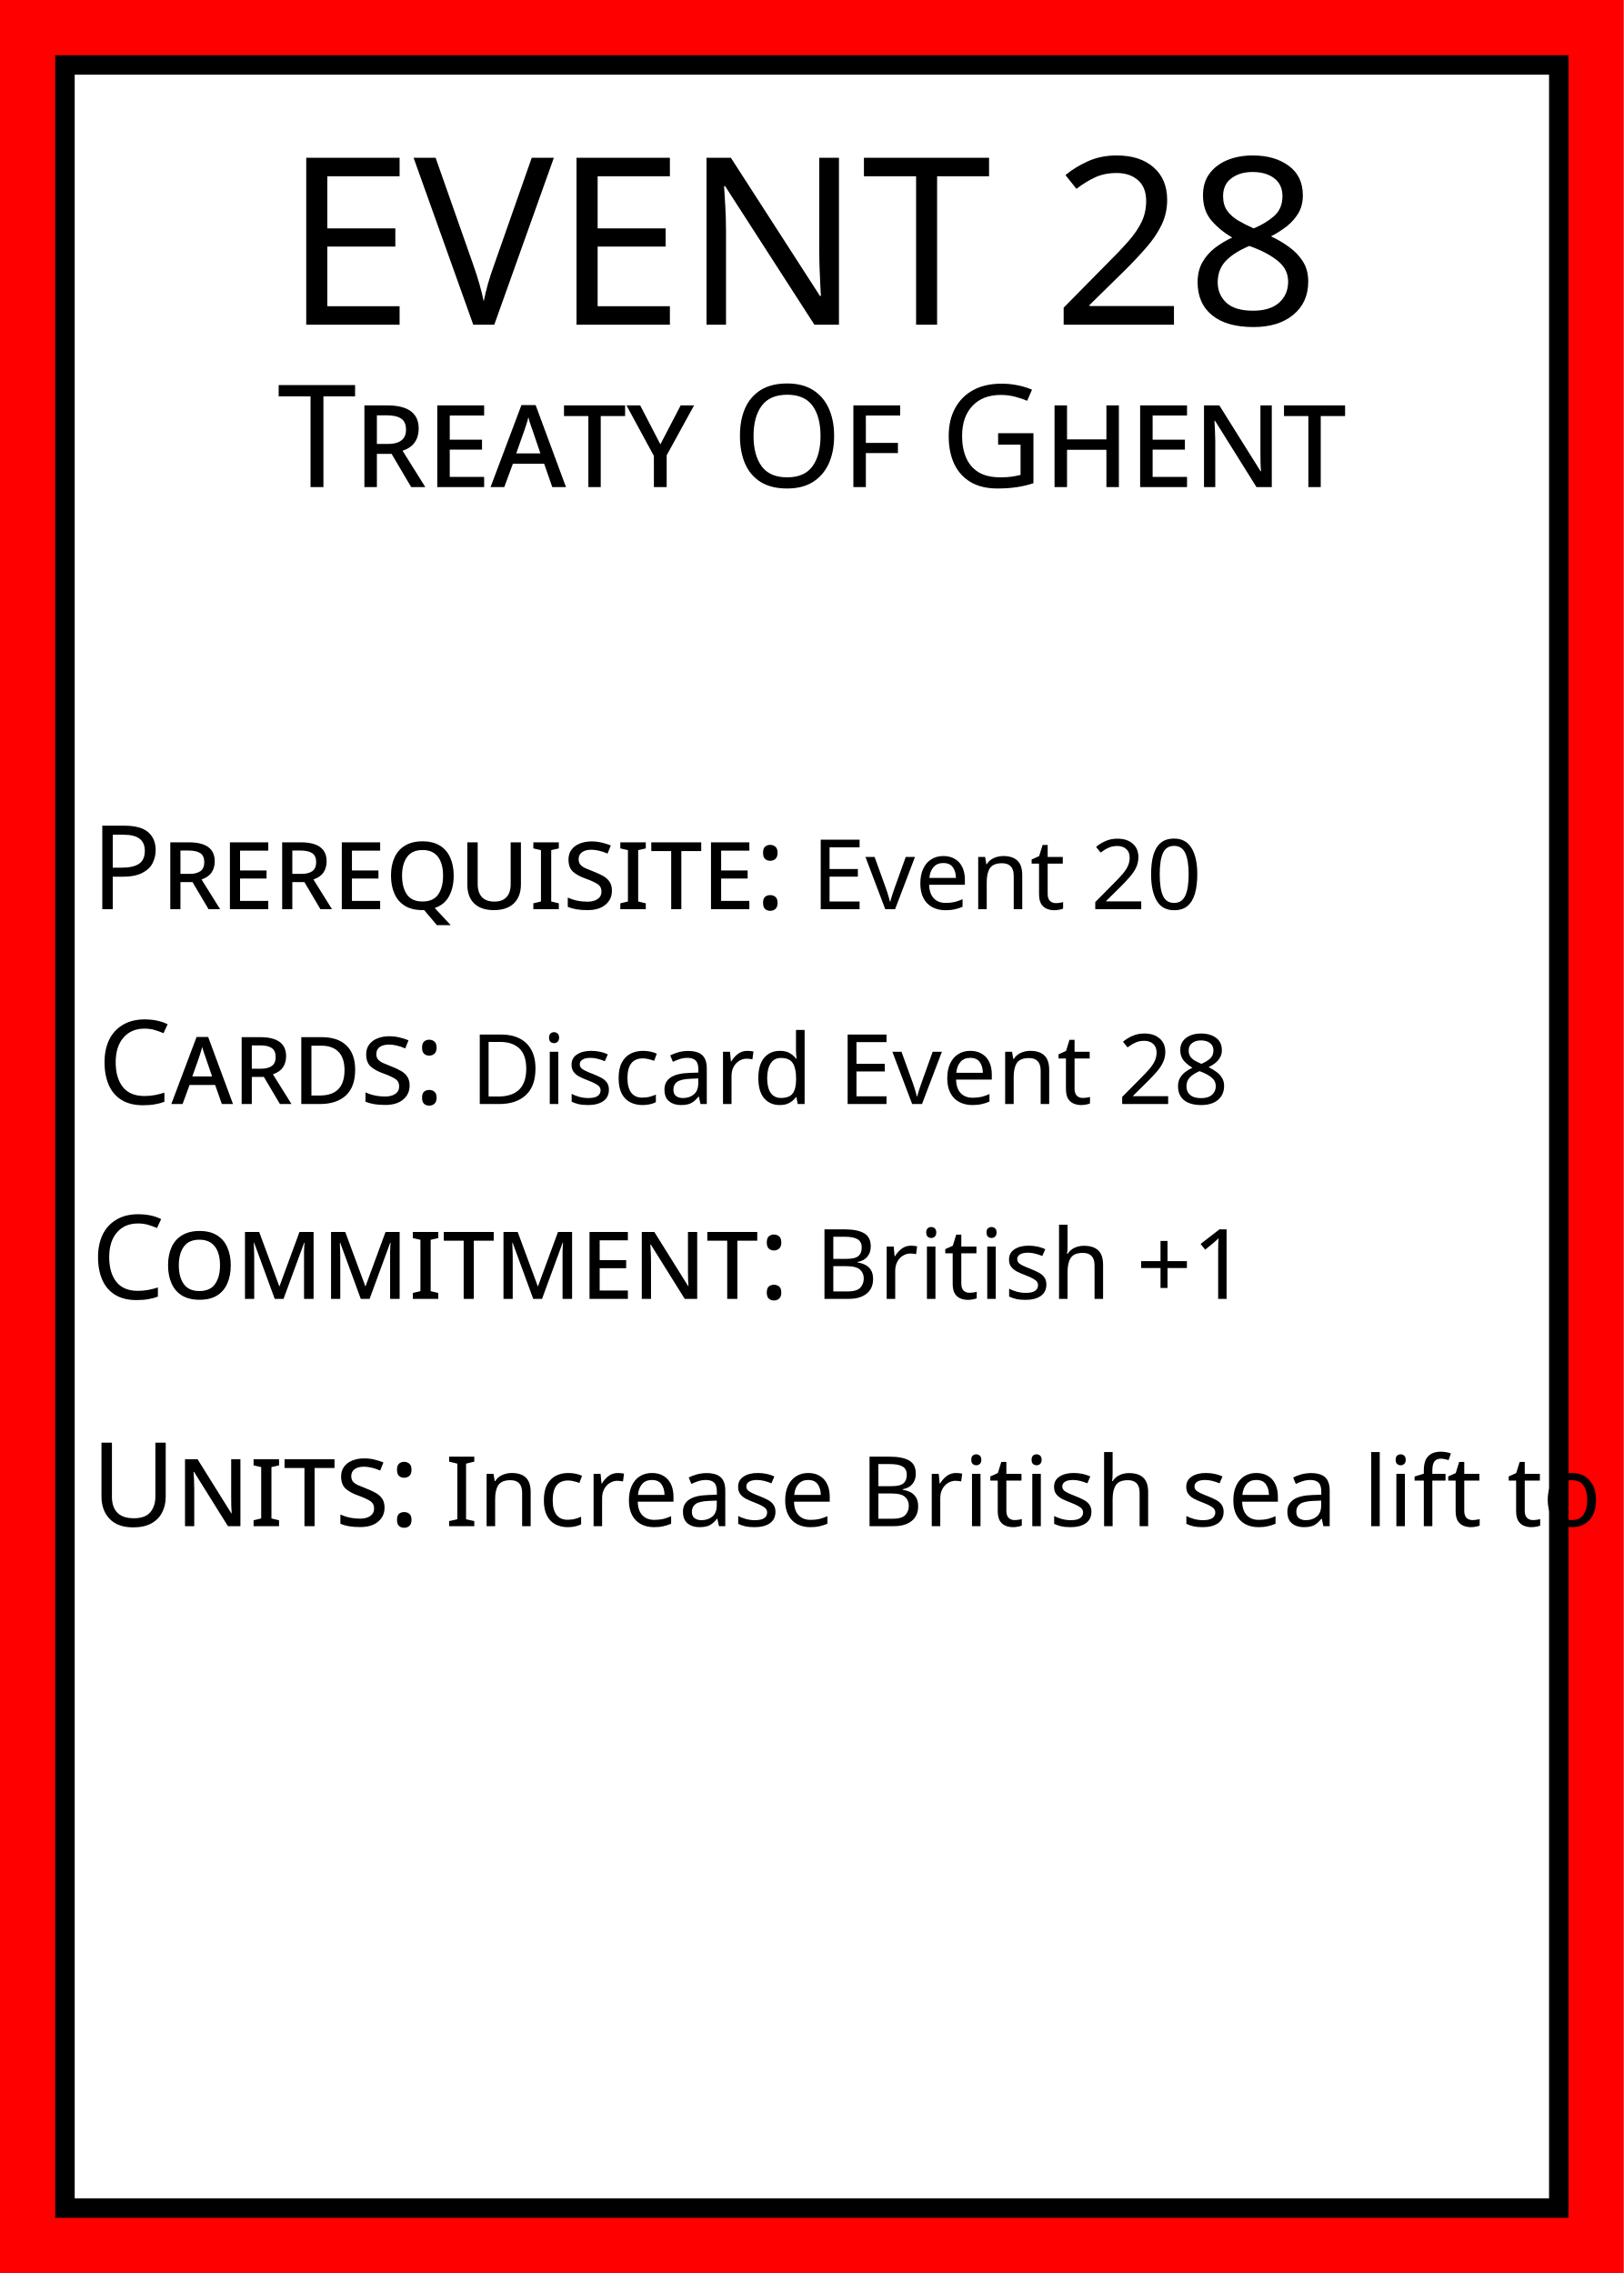
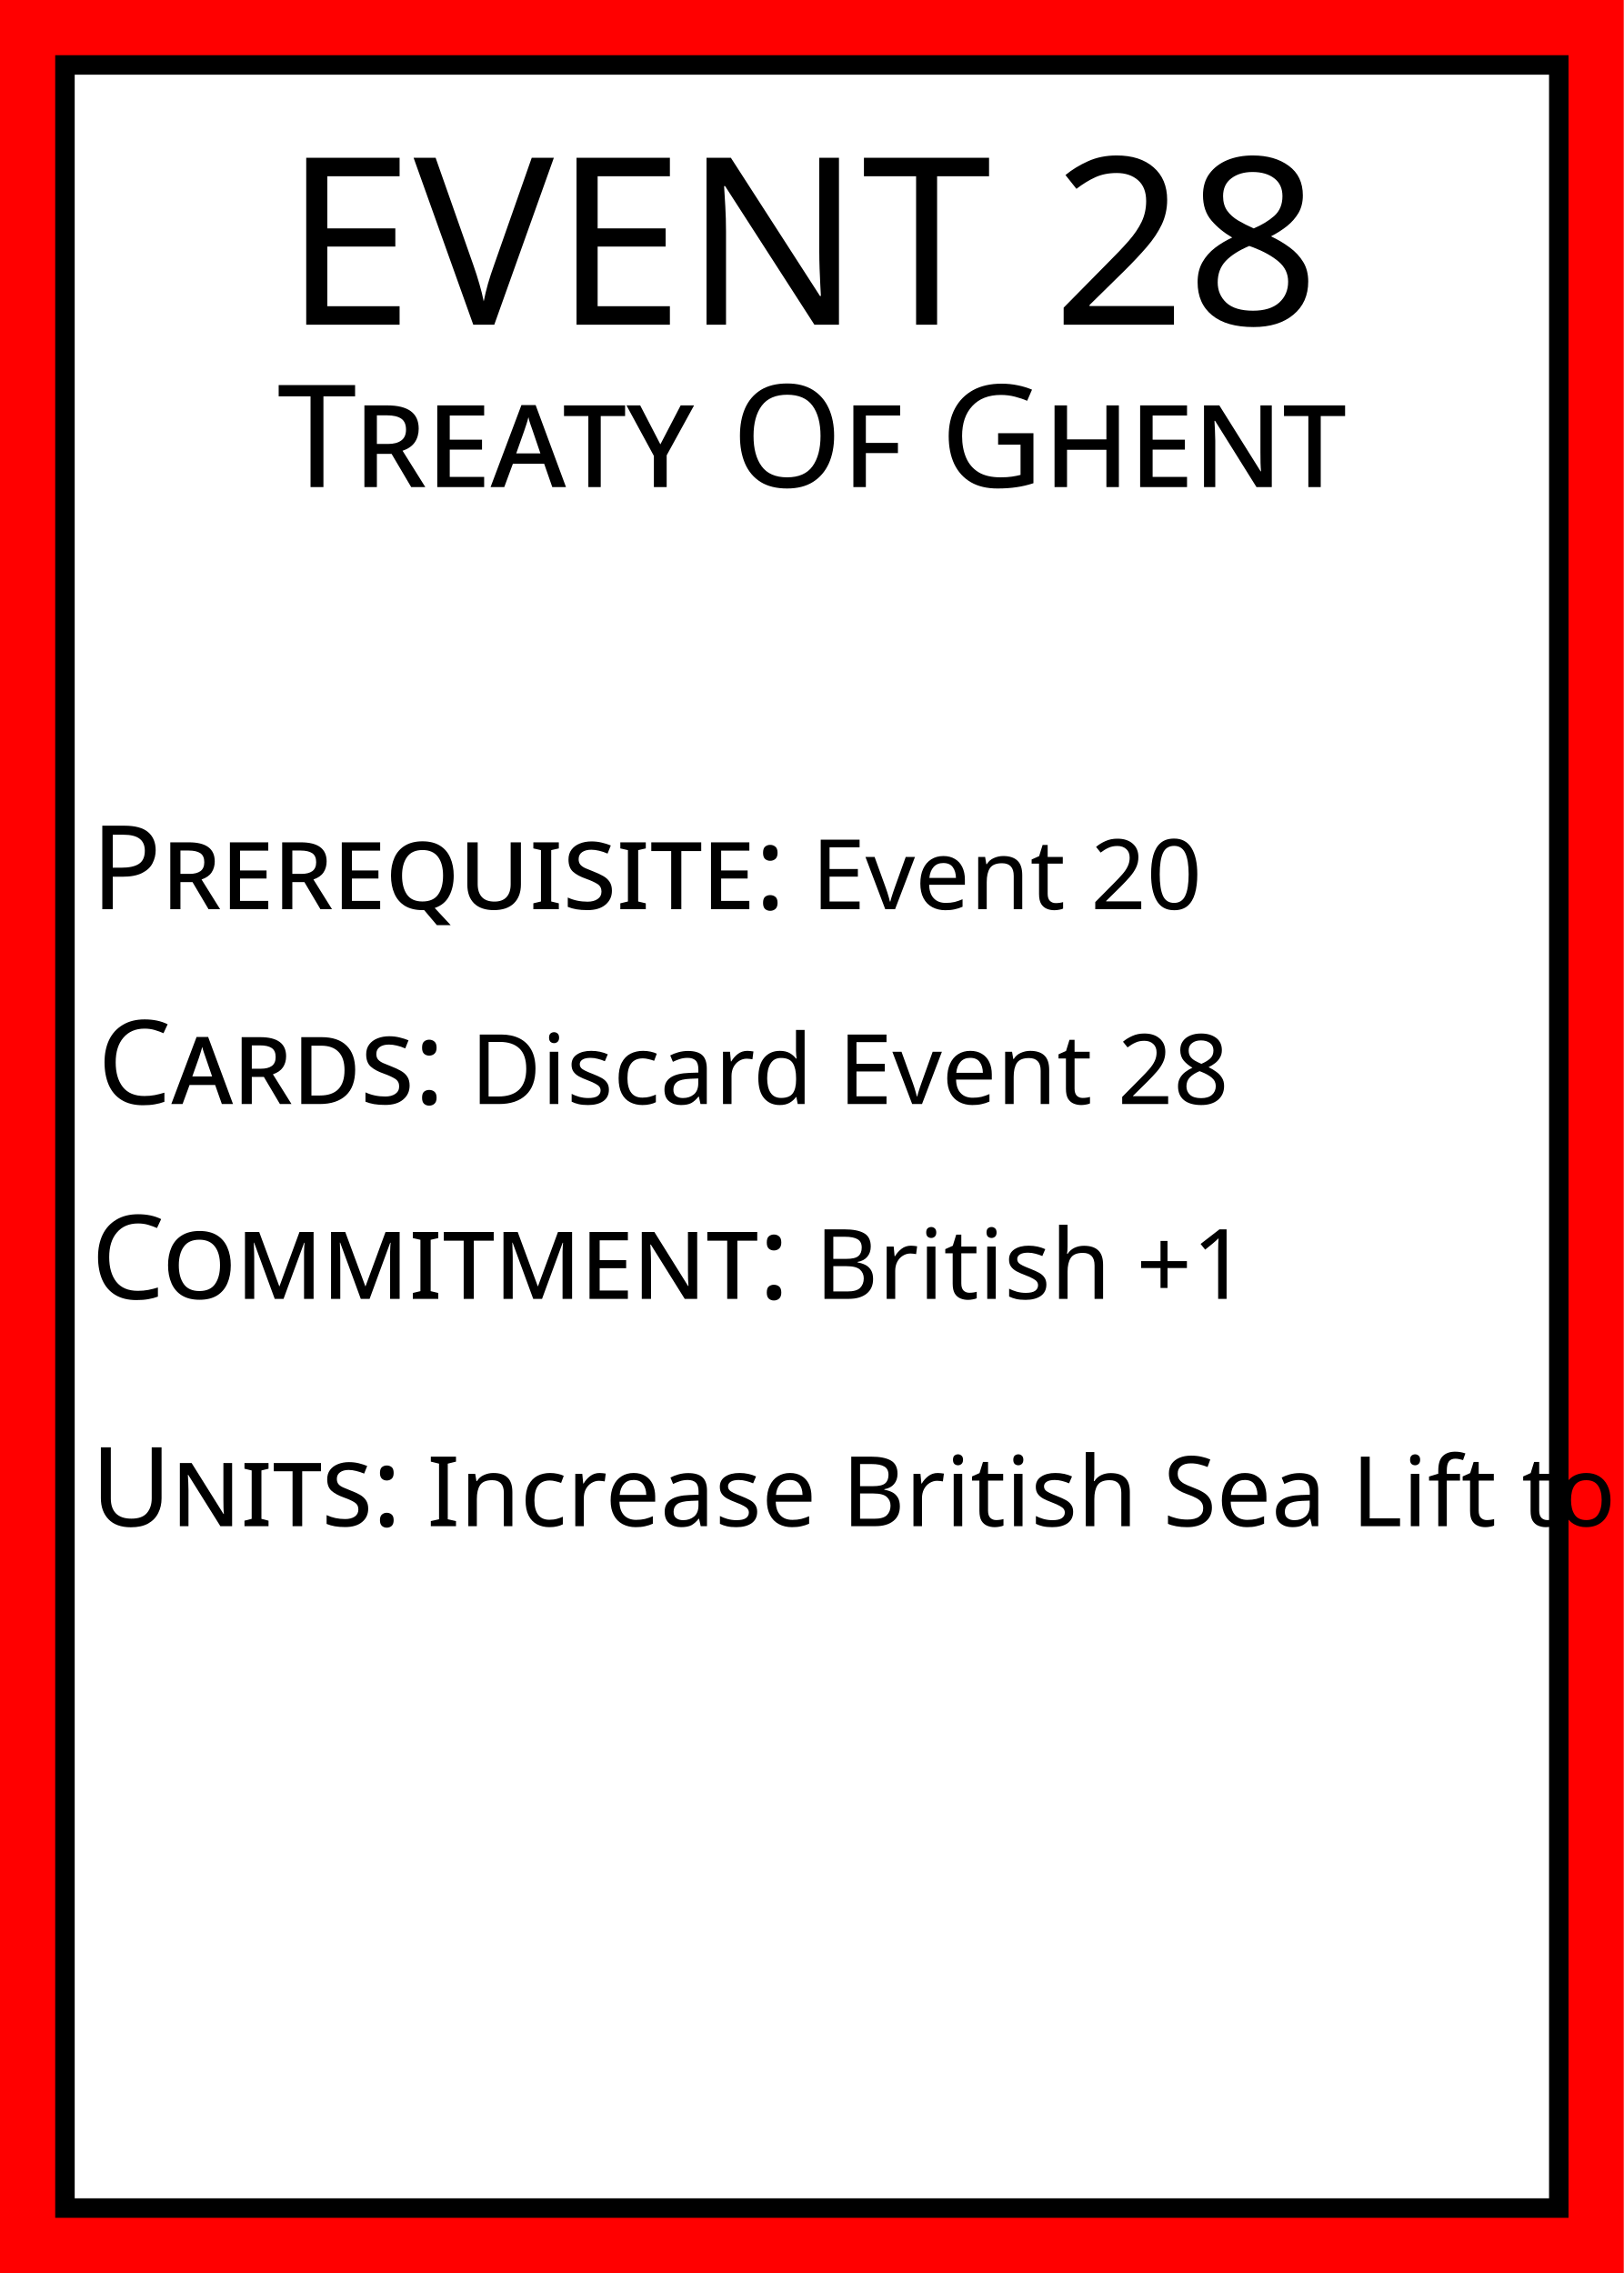
<svg xmlns="http://www.w3.org/2000/svg" width="250" height="350">
  <rect id="card_background" width="100%" height="100%" fill="red" />
  <rect id="white_background" x="10" y="10" width="230" height="330" fill="white" stroke="black" stroke-width="3" />
  <g id="title" text-anchor="middle" fill="black">
    <text font-family="Baskerville" x="125" y="50">
      <tspan font-size="36">EVENT 28</tspan>
      <tspan font-size="22" font-variant="small-caps" x="50%" dy="25">Treaty Of Ghent</tspan>
    </text>
  </g>
  <g id="text" font-family="Baskerville" fill="black">
    <text id="prerequisite" font-size="15" x="14" y="140">
      <tspan font-size="18" font-variant="small-caps">Prerequisite:</tspan>
      <tspan>Event 20</tspan>
    </text>
    <text id="cards" font-size="15" x="15" y="170">
      <tspan font-size="18" font-variant="small-caps">Cards:</tspan>
      <tspan>Discard Event 28</tspan>
    </text>
    <text id="commitment" font-size="15" x="14" y="200">
      <tspan font-size="18" font-variant="small-caps">Commitment:</tspan>
      <tspan>British +1</tspan>
    </text>
    <text id="units" font-size="15" x="14" y="235">
-       <tspan font-size="18" font-variant="small-caps">Units:</tspan>
-       <tspan>Increase British sea lift to 6.</tspan>
+       <tspan font-size="17" font-variant="small-caps">Units:</tspan>
+       <tspan>Increase British Sea Lift to 6.</tspan>
    </text>
  </g>
</svg>
